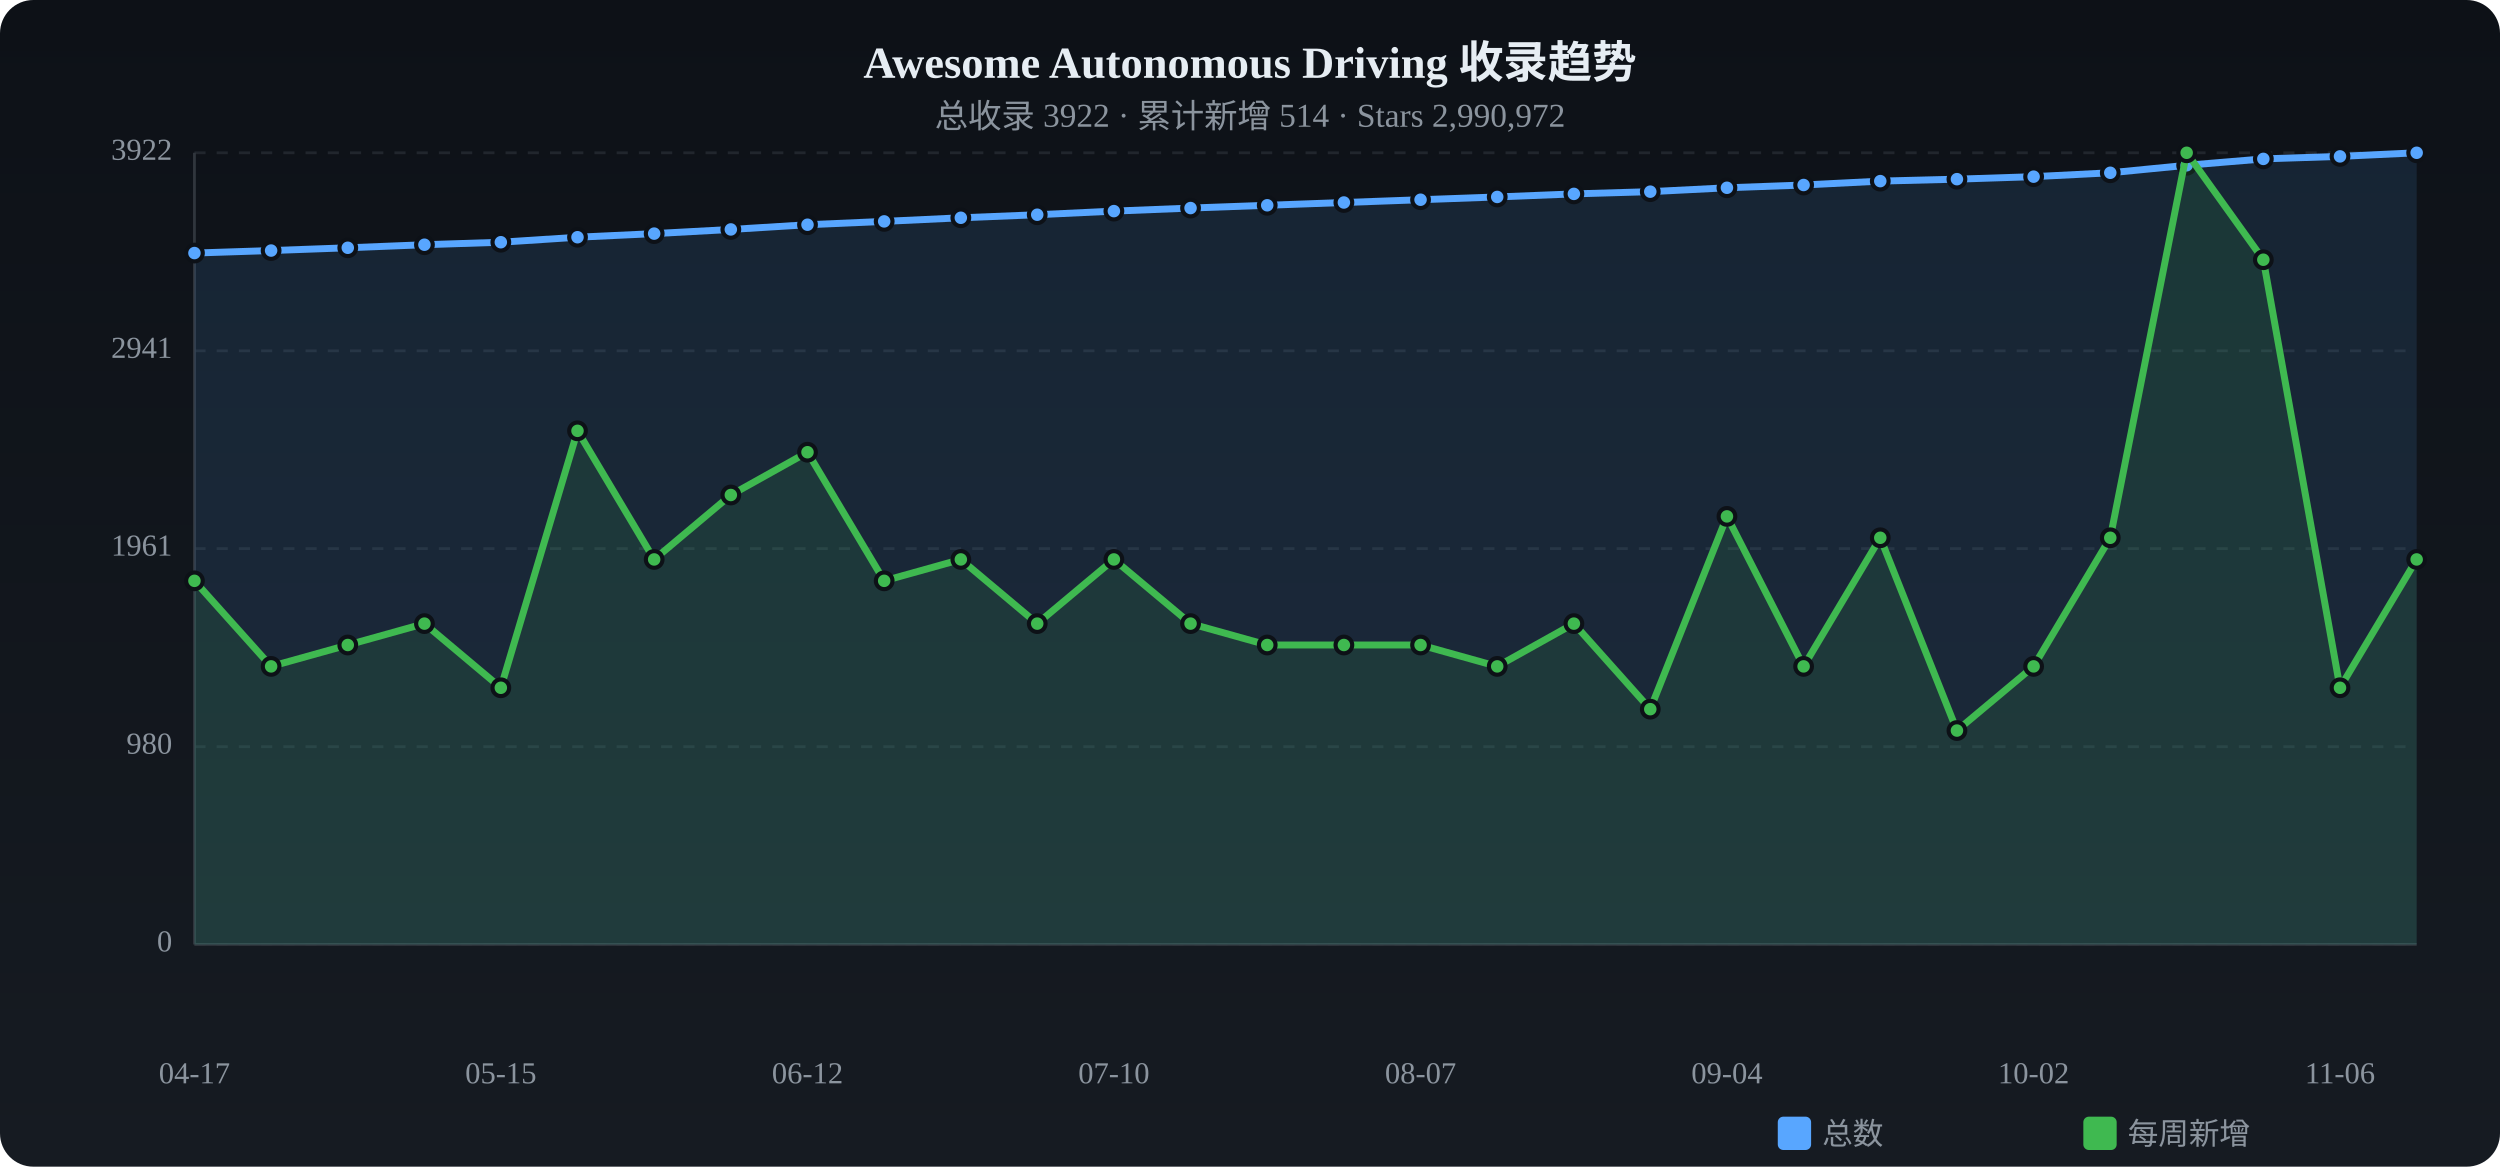
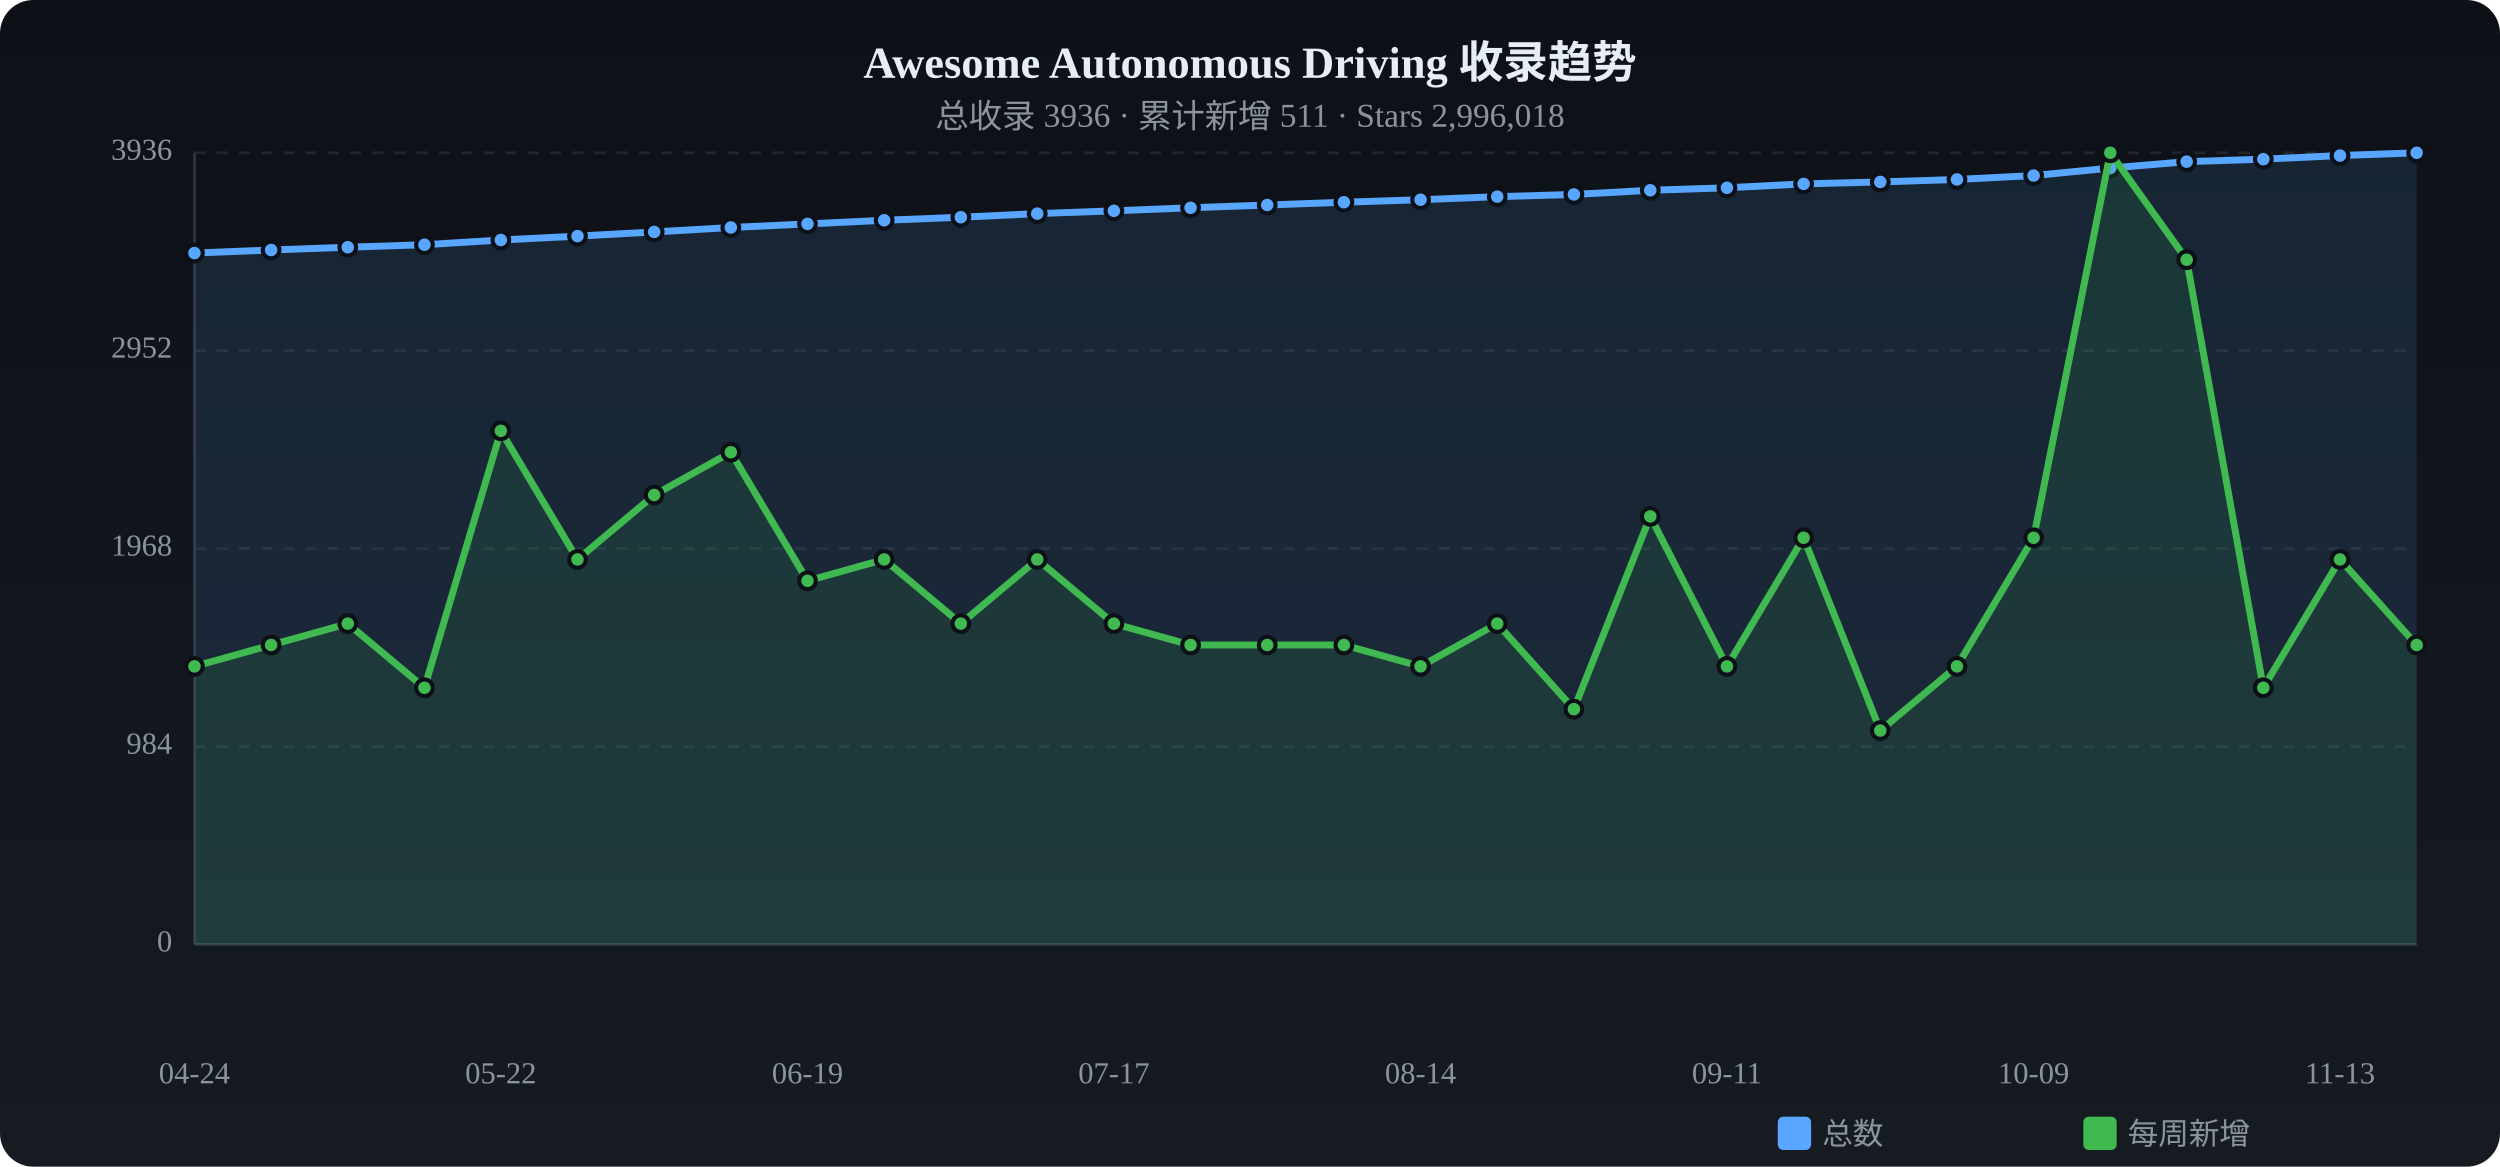
<svg xmlns="http://www.w3.org/2000/svg" viewBox="0 0 900 420" width="900" height="420">
  <defs>
    <linearGradient id="tbg" x1="0%" y1="0%" x2="0%" y2="100%">
      <stop offset="0%" stop-color="#0d1117" />
      <stop offset="100%" stop-color="#161b22" />
    </linearGradient>
  </defs>
  <rect width="900" height="420" rx="12" fill="url(#tbg)" />
  <text x="450.0" y="28" text-anchor="middle" fill="#e6edf3" font-size="16" font-weight="bold">Awesome Autonomous Driving 收录趋势</text>
-   <text x="450.0" y="46" text-anchor="middle" fill="#8b949e" font-size="12">总收录 3922 · 累计新增 514 · Stars 2,990,972</text>
+   <text x="450.0" y="46" text-anchor="middle" fill="#8b949e" font-size="12">总收录 3936 · 累计新增 511 · Stars 2,996,018</text>
  <text x="62" y="340.0" text-anchor="end" fill="#8b949e" font-size="11" dominant-baseline="middle">0</text>
  <line x1="70" y1="340.0" x2="870" y2="340.0" stroke="#21262d" stroke-dasharray="4 4" />
-   <text x="62" y="268.8" text-anchor="end" fill="#8b949e" font-size="11" dominant-baseline="middle">980</text>
+   <text x="62" y="268.8" text-anchor="end" fill="#8b949e" font-size="11" dominant-baseline="middle">984</text>
  <line x1="70" y1="268.8" x2="870" y2="268.8" stroke="#21262d" stroke-dasharray="4 4" />
-   <text x="62" y="197.5" text-anchor="end" fill="#8b949e" font-size="11" dominant-baseline="middle">1961</text>
+   <text x="62" y="197.5" text-anchor="end" fill="#8b949e" font-size="11" dominant-baseline="middle">1968</text>
  <line x1="70" y1="197.5" x2="870" y2="197.5" stroke="#21262d" stroke-dasharray="4 4" />
-   <text x="62" y="126.3" text-anchor="end" fill="#8b949e" font-size="11" dominant-baseline="middle">2941</text>
-   <line x1="70" y1="126.3" x2="870" y2="126.3" stroke="#21262d" stroke-dasharray="4 4" />
-   <text x="62" y="55.0" text-anchor="end" fill="#8b949e" font-size="11" dominant-baseline="middle">3922</text>
+   <text x="62" y="126.2" text-anchor="end" fill="#8b949e" font-size="11" dominant-baseline="middle">2952</text>
+   <line x1="70" y1="126.2" x2="870" y2="126.2" stroke="#21262d" stroke-dasharray="4 4" />
+   <text x="62" y="55.0" text-anchor="end" fill="#8b949e" font-size="11" dominant-baseline="middle">3936</text>
  <line x1="70" y1="55.0" x2="870" y2="55.0" stroke="#21262d" stroke-dasharray="4 4" />
  <line x1="70" y1="55" x2="70" y2="340" stroke="#30363d" />
  <line x1="70" y1="340" x2="870" y2="340" stroke="#30363d" />
-   <path d="M70.0,91.1 L97.6,90.2 L125.2,89.2 L152.8,88.1 L180.3,87.2 L207.9,85.4 L235.5,84.1 L263.1,82.6 L290.7,80.9 L318.3,79.7 L345.9,78.4 L373.4,77.3 L401.0,76.0 L428.6,74.9 L456.2,73.9 L483.8,72.9 L511.4,71.9 L539.0,70.9 L566.6,69.8 L594.1,69.0 L621.7,67.6 L649.3,66.6 L676.9,65.2 L704.5,64.5 L732.1,63.6 L759.7,62.2 L787.2,59.5 L814.8,57.2 L842.4,56.3 L870.0,55.0 L870.0,340 L70.0,340 Z" fill="#58a6ff" opacity="0.12" />
-   <polyline points="70.0,91.1 97.6,90.2 125.2,89.2 152.8,88.1 180.3,87.2 207.9,85.4 235.5,84.1 263.1,82.6 290.7,80.9 318.3,79.7 345.9,78.4 373.4,77.3 401.0,76.0 428.6,74.9 456.2,73.9 483.8,72.9 511.4,71.9 539.0,70.9 566.6,69.8 594.1,69.0 621.7,67.6 649.3,66.6 676.9,65.2 704.5,64.5 732.1,63.6 759.7,62.2 787.2,59.5 814.8,57.2 842.4,56.3 870.0,55.0" fill="none" stroke="#58a6ff" stroke-width="2.5" stroke-linecap="round" stroke-linejoin="round" />
+   <path d="M70.0,91.1 L97.6,90.0 L125.2,89.0 L152.8,88.1 L180.3,86.4 L207.9,85.0 L235.5,83.5 L263.1,81.9 L290.7,80.6 L318.3,79.3 L345.9,78.2 L373.4,76.9 L401.0,75.9 L428.6,74.8 L456.2,73.8 L483.8,72.8 L511.4,71.9 L539.0,70.8 L566.6,70.0 L594.1,68.5 L621.7,67.6 L649.3,66.2 L676.9,65.5 L704.5,64.6 L732.1,63.2 L759.7,60.5 L787.2,58.2 L814.8,57.3 L842.4,56.0 L870.0,55.0 L870.0,340 L70.0,340 Z" fill="#58a6ff" opacity="0.12" />
+   <polyline points="70.0,91.1 97.6,90.0 125.2,89.0 152.8,88.1 180.3,86.4 207.9,85.0 235.5,83.5 263.1,81.9 290.7,80.6 318.3,79.3 345.9,78.2 373.4,76.9 401.0,75.9 428.6,74.8 456.2,73.8 483.8,72.8 511.4,71.9 539.0,70.8 566.6,70.0 594.1,68.5 621.7,67.6 649.3,66.2 676.9,65.5 704.5,64.6 732.1,63.2 759.7,60.5 787.2,58.2 814.8,57.3 842.4,56.0 870.0,55.0" fill="none" stroke="#58a6ff" stroke-width="2.5" stroke-linecap="round" stroke-linejoin="round" />
  <circle cx="70.0" cy="91.1" r="3" fill="#58a6ff" stroke="#0d1117" stroke-width="1.5" />
-   <circle cx="97.6" cy="90.2" r="3" fill="#58a6ff" stroke="#0d1117" stroke-width="1.5" />
-   <circle cx="125.2" cy="89.2" r="3" fill="#58a6ff" stroke="#0d1117" stroke-width="1.5" />
+   <circle cx="97.6" cy="90.0" r="3" fill="#58a6ff" stroke="#0d1117" stroke-width="1.5" />
+   <circle cx="125.2" cy="89.0" r="3" fill="#58a6ff" stroke="#0d1117" stroke-width="1.5" />
  <circle cx="152.8" cy="88.1" r="3" fill="#58a6ff" stroke="#0d1117" stroke-width="1.5" />
-   <circle cx="180.3" cy="87.2" r="3" fill="#58a6ff" stroke="#0d1117" stroke-width="1.5" />
-   <circle cx="207.9" cy="85.4" r="3" fill="#58a6ff" stroke="#0d1117" stroke-width="1.5" />
-   <circle cx="235.5" cy="84.1" r="3" fill="#58a6ff" stroke="#0d1117" stroke-width="1.5" />
-   <circle cx="263.1" cy="82.6" r="3" fill="#58a6ff" stroke="#0d1117" stroke-width="1.5" />
-   <circle cx="290.7" cy="80.9" r="3" fill="#58a6ff" stroke="#0d1117" stroke-width="1.5" />
-   <circle cx="318.3" cy="79.7" r="3" fill="#58a6ff" stroke="#0d1117" stroke-width="1.5" />
-   <circle cx="345.9" cy="78.4" r="3" fill="#58a6ff" stroke="#0d1117" stroke-width="1.5" />
-   <circle cx="373.4" cy="77.3" r="3" fill="#58a6ff" stroke="#0d1117" stroke-width="1.5" />
-   <circle cx="401.0" cy="76.0" r="3" fill="#58a6ff" stroke="#0d1117" stroke-width="1.5" />
-   <circle cx="428.6" cy="74.9" r="3" fill="#58a6ff" stroke="#0d1117" stroke-width="1.5" />
-   <circle cx="456.2" cy="73.9" r="3" fill="#58a6ff" stroke="#0d1117" stroke-width="1.5" />
-   <circle cx="483.8" cy="72.9" r="3" fill="#58a6ff" stroke="#0d1117" stroke-width="1.5" />
+   <circle cx="180.3" cy="86.4" r="3" fill="#58a6ff" stroke="#0d1117" stroke-width="1.5" />
+   <circle cx="207.9" cy="85.0" r="3" fill="#58a6ff" stroke="#0d1117" stroke-width="1.5" />
+   <circle cx="235.5" cy="83.5" r="3" fill="#58a6ff" stroke="#0d1117" stroke-width="1.5" />
+   <circle cx="263.1" cy="81.9" r="3" fill="#58a6ff" stroke="#0d1117" stroke-width="1.5" />
+   <circle cx="290.7" cy="80.6" r="3" fill="#58a6ff" stroke="#0d1117" stroke-width="1.5" />
+   <circle cx="318.3" cy="79.3" r="3" fill="#58a6ff" stroke="#0d1117" stroke-width="1.5" />
+   <circle cx="345.9" cy="78.2" r="3" fill="#58a6ff" stroke="#0d1117" stroke-width="1.5" />
+   <circle cx="373.4" cy="76.9" r="3" fill="#58a6ff" stroke="#0d1117" stroke-width="1.5" />
+   <circle cx="401.0" cy="75.9" r="3" fill="#58a6ff" stroke="#0d1117" stroke-width="1.5" />
+   <circle cx="428.6" cy="74.8" r="3" fill="#58a6ff" stroke="#0d1117" stroke-width="1.5" />
+   <circle cx="456.2" cy="73.8" r="3" fill="#58a6ff" stroke="#0d1117" stroke-width="1.5" />
+   <circle cx="483.8" cy="72.8" r="3" fill="#58a6ff" stroke="#0d1117" stroke-width="1.5" />
  <circle cx="511.4" cy="71.9" r="3" fill="#58a6ff" stroke="#0d1117" stroke-width="1.5" />
-   <circle cx="539.0" cy="70.9" r="3" fill="#58a6ff" stroke="#0d1117" stroke-width="1.5" />
-   <circle cx="566.6" cy="69.8" r="3" fill="#58a6ff" stroke="#0d1117" stroke-width="1.5" />
-   <circle cx="594.1" cy="69.0" r="3" fill="#58a6ff" stroke="#0d1117" stroke-width="1.5" />
+   <circle cx="539.0" cy="70.8" r="3" fill="#58a6ff" stroke="#0d1117" stroke-width="1.5" />
+   <circle cx="566.6" cy="70.0" r="3" fill="#58a6ff" stroke="#0d1117" stroke-width="1.5" />
+   <circle cx="594.1" cy="68.5" r="3" fill="#58a6ff" stroke="#0d1117" stroke-width="1.5" />
  <circle cx="621.7" cy="67.6" r="3" fill="#58a6ff" stroke="#0d1117" stroke-width="1.5" />
-   <circle cx="649.3" cy="66.6" r="3" fill="#58a6ff" stroke="#0d1117" stroke-width="1.5" />
-   <circle cx="676.9" cy="65.2" r="3" fill="#58a6ff" stroke="#0d1117" stroke-width="1.5" />
-   <circle cx="704.5" cy="64.5" r="3" fill="#58a6ff" stroke="#0d1117" stroke-width="1.5" />
-   <circle cx="732.1" cy="63.6" r="3" fill="#58a6ff" stroke="#0d1117" stroke-width="1.5" />
-   <circle cx="759.7" cy="62.2" r="3" fill="#58a6ff" stroke="#0d1117" stroke-width="1.5" />
-   <circle cx="787.2" cy="59.5" r="3" fill="#58a6ff" stroke="#0d1117" stroke-width="1.5" />
-   <circle cx="814.8" cy="57.2" r="3" fill="#58a6ff" stroke="#0d1117" stroke-width="1.5" />
-   <circle cx="842.4" cy="56.3" r="3" fill="#58a6ff" stroke="#0d1117" stroke-width="1.5" />
+   <circle cx="649.3" cy="66.2" r="3" fill="#58a6ff" stroke="#0d1117" stroke-width="1.5" />
+   <circle cx="676.9" cy="65.5" r="3" fill="#58a6ff" stroke="#0d1117" stroke-width="1.5" />
+   <circle cx="704.5" cy="64.6" r="3" fill="#58a6ff" stroke="#0d1117" stroke-width="1.5" />
+   <circle cx="732.1" cy="63.2" r="3" fill="#58a6ff" stroke="#0d1117" stroke-width="1.5" />
+   <circle cx="759.7" cy="60.5" r="3" fill="#58a6ff" stroke="#0d1117" stroke-width="1.5" />
+   <circle cx="787.2" cy="58.2" r="3" fill="#58a6ff" stroke="#0d1117" stroke-width="1.5" />
+   <circle cx="814.8" cy="57.3" r="3" fill="#58a6ff" stroke="#0d1117" stroke-width="1.5" />
+   <circle cx="842.4" cy="56.0" r="3" fill="#58a6ff" stroke="#0d1117" stroke-width="1.5" />
  <circle cx="870.0" cy="55.0" r="3" fill="#58a6ff" stroke="#0d1117" stroke-width="1.5" />
-   <path d="M70.0,209.1 L97.6,239.9 L125.2,232.2 L152.8,224.5 L180.3,247.6 L207.9,155.1 L235.5,201.4 L263.1,178.2 L290.7,162.8 L318.3,209.1 L345.9,201.4 L373.4,224.5 L401.0,201.4 L428.6,224.5 L456.2,232.2 L483.8,232.2 L511.4,232.2 L539.0,239.9 L566.6,224.5 L594.1,255.3 L621.7,185.9 L649.3,239.9 L676.9,193.6 L704.5,263.0 L732.1,239.9 L759.7,193.6 L787.2,55.0 L814.8,93.5 L842.4,247.6 L870.0,201.4 L870.0,340 L70.0,340 Z" fill="#3fb950" opacity="0.12" />
-   <polyline points="70.0,209.1 97.6,239.9 125.2,232.2 152.8,224.5 180.3,247.6 207.9,155.1 235.5,201.4 263.1,178.2 290.7,162.8 318.3,209.1 345.9,201.4 373.4,224.5 401.0,201.4 428.6,224.5 456.2,232.2 483.8,232.2 511.4,232.2 539.0,239.9 566.6,224.5 594.1,255.3 621.7,185.9 649.3,239.9 676.9,193.6 704.5,263.0 732.1,239.9 759.7,193.6 787.2,55.0 814.8,93.5 842.4,247.6 870.0,201.4" fill="none" stroke="#3fb950" stroke-width="2.5" stroke-linecap="round" stroke-linejoin="round" />
-   <circle cx="70.0" cy="209.1" r="3" fill="#3fb950" stroke="#0d1117" stroke-width="1.5" />
-   <circle cx="97.6" cy="239.9" r="3" fill="#3fb950" stroke="#0d1117" stroke-width="1.5" />
-   <circle cx="125.2" cy="232.2" r="3" fill="#3fb950" stroke="#0d1117" stroke-width="1.5" />
-   <circle cx="152.8" cy="224.5" r="3" fill="#3fb950" stroke="#0d1117" stroke-width="1.5" />
-   <circle cx="180.3" cy="247.6" r="3" fill="#3fb950" stroke="#0d1117" stroke-width="1.5" />
-   <circle cx="207.9" cy="155.1" r="3" fill="#3fb950" stroke="#0d1117" stroke-width="1.5" />
-   <circle cx="235.5" cy="201.4" r="3" fill="#3fb950" stroke="#0d1117" stroke-width="1.5" />
-   <circle cx="263.1" cy="178.2" r="3" fill="#3fb950" stroke="#0d1117" stroke-width="1.5" />
-   <circle cx="290.7" cy="162.8" r="3" fill="#3fb950" stroke="#0d1117" stroke-width="1.5" />
-   <circle cx="318.3" cy="209.1" r="3" fill="#3fb950" stroke="#0d1117" stroke-width="1.5" />
-   <circle cx="345.9" cy="201.4" r="3" fill="#3fb950" stroke="#0d1117" stroke-width="1.5" />
-   <circle cx="373.4" cy="224.5" r="3" fill="#3fb950" stroke="#0d1117" stroke-width="1.5" />
-   <circle cx="401.0" cy="201.4" r="3" fill="#3fb950" stroke="#0d1117" stroke-width="1.5" />
-   <circle cx="428.6" cy="224.5" r="3" fill="#3fb950" stroke="#0d1117" stroke-width="1.5" />
+   <path d="M70.0,239.9 L97.6,232.2 L125.2,224.5 L152.8,247.6 L180.3,155.1 L207.9,201.4 L235.5,178.2 L263.1,162.8 L290.7,209.1 L318.3,201.4 L345.9,224.5 L373.4,201.4 L401.0,224.5 L428.6,232.2 L456.2,232.2 L483.8,232.2 L511.4,239.9 L539.0,224.5 L566.6,255.3 L594.1,185.9 L621.7,239.9 L649.3,193.6 L676.9,263.0 L704.5,239.9 L732.1,193.6 L759.7,55.0 L787.2,93.5 L814.8,247.6 L842.4,201.4 L870.0,232.2 L870.0,340 L70.0,340 Z" fill="#3fb950" opacity="0.12" />
+   <polyline points="70.0,239.9 97.6,232.2 125.2,224.5 152.8,247.6 180.3,155.1 207.9,201.4 235.5,178.2 263.1,162.8 290.7,209.1 318.3,201.4 345.9,224.5 373.4,201.4 401.0,224.5 428.6,232.2 456.2,232.2 483.8,232.2 511.4,239.9 539.0,224.5 566.6,255.3 594.1,185.9 621.7,239.9 649.3,193.6 676.9,263.0 704.5,239.9 732.1,193.6 759.7,55.0 787.2,93.5 814.8,247.6 842.4,201.4 870.0,232.2" fill="none" stroke="#3fb950" stroke-width="2.5" stroke-linecap="round" stroke-linejoin="round" />
+   <circle cx="70.0" cy="239.9" r="3" fill="#3fb950" stroke="#0d1117" stroke-width="1.5" />
+   <circle cx="97.6" cy="232.2" r="3" fill="#3fb950" stroke="#0d1117" stroke-width="1.5" />
+   <circle cx="125.2" cy="224.5" r="3" fill="#3fb950" stroke="#0d1117" stroke-width="1.5" />
+   <circle cx="152.8" cy="247.6" r="3" fill="#3fb950" stroke="#0d1117" stroke-width="1.5" />
+   <circle cx="180.3" cy="155.1" r="3" fill="#3fb950" stroke="#0d1117" stroke-width="1.5" />
+   <circle cx="207.9" cy="201.4" r="3" fill="#3fb950" stroke="#0d1117" stroke-width="1.5" />
+   <circle cx="235.5" cy="178.2" r="3" fill="#3fb950" stroke="#0d1117" stroke-width="1.5" />
+   <circle cx="263.1" cy="162.8" r="3" fill="#3fb950" stroke="#0d1117" stroke-width="1.5" />
+   <circle cx="290.7" cy="209.1" r="3" fill="#3fb950" stroke="#0d1117" stroke-width="1.5" />
+   <circle cx="318.3" cy="201.4" r="3" fill="#3fb950" stroke="#0d1117" stroke-width="1.5" />
+   <circle cx="345.9" cy="224.5" r="3" fill="#3fb950" stroke="#0d1117" stroke-width="1.5" />
+   <circle cx="373.4" cy="201.4" r="3" fill="#3fb950" stroke="#0d1117" stroke-width="1.5" />
+   <circle cx="401.0" cy="224.5" r="3" fill="#3fb950" stroke="#0d1117" stroke-width="1.5" />
+   <circle cx="428.6" cy="232.2" r="3" fill="#3fb950" stroke="#0d1117" stroke-width="1.5" />
  <circle cx="456.2" cy="232.2" r="3" fill="#3fb950" stroke="#0d1117" stroke-width="1.5" />
  <circle cx="483.8" cy="232.2" r="3" fill="#3fb950" stroke="#0d1117" stroke-width="1.5" />
-   <circle cx="511.4" cy="232.2" r="3" fill="#3fb950" stroke="#0d1117" stroke-width="1.5" />
-   <circle cx="539.0" cy="239.9" r="3" fill="#3fb950" stroke="#0d1117" stroke-width="1.5" />
-   <circle cx="566.6" cy="224.5" r="3" fill="#3fb950" stroke="#0d1117" stroke-width="1.5" />
-   <circle cx="594.1" cy="255.3" r="3" fill="#3fb950" stroke="#0d1117" stroke-width="1.5" />
-   <circle cx="621.7" cy="185.9" r="3" fill="#3fb950" stroke="#0d1117" stroke-width="1.5" />
-   <circle cx="649.3" cy="239.9" r="3" fill="#3fb950" stroke="#0d1117" stroke-width="1.5" />
-   <circle cx="676.9" cy="193.6" r="3" fill="#3fb950" stroke="#0d1117" stroke-width="1.5" />
-   <circle cx="704.5" cy="263.0" r="3" fill="#3fb950" stroke="#0d1117" stroke-width="1.5" />
-   <circle cx="732.1" cy="239.9" r="3" fill="#3fb950" stroke="#0d1117" stroke-width="1.5" />
-   <circle cx="759.7" cy="193.6" r="3" fill="#3fb950" stroke="#0d1117" stroke-width="1.5" />
-   <circle cx="787.2" cy="55.0" r="3" fill="#3fb950" stroke="#0d1117" stroke-width="1.5" />
-   <circle cx="814.8" cy="93.5" r="3" fill="#3fb950" stroke="#0d1117" stroke-width="1.5" />
-   <circle cx="842.4" cy="247.6" r="3" fill="#3fb950" stroke="#0d1117" stroke-width="1.5" />
-   <circle cx="870.0" cy="201.4" r="3" fill="#3fb950" stroke="#0d1117" stroke-width="1.5" />
-   <text x="70.0" y="390" text-anchor="middle" fill="#8b949e" font-size="11">04-17</text>
-   <text x="180.3" y="390" text-anchor="middle" fill="#8b949e" font-size="11">05-15</text>
-   <text x="290.7" y="390" text-anchor="middle" fill="#8b949e" font-size="11">06-12</text>
-   <text x="401.0" y="390" text-anchor="middle" fill="#8b949e" font-size="11">07-10</text>
-   <text x="511.4" y="390" text-anchor="middle" fill="#8b949e" font-size="11">08-07</text>
-   <text x="621.7" y="390" text-anchor="middle" fill="#8b949e" font-size="11">09-04</text>
-   <text x="732.1" y="390" text-anchor="middle" fill="#8b949e" font-size="11">10-02</text>
-   <text x="842.4" y="390" text-anchor="middle" fill="#8b949e" font-size="11">11-06</text>
+   <circle cx="511.4" cy="239.9" r="3" fill="#3fb950" stroke="#0d1117" stroke-width="1.5" />
+   <circle cx="539.0" cy="224.5" r="3" fill="#3fb950" stroke="#0d1117" stroke-width="1.5" />
+   <circle cx="566.6" cy="255.3" r="3" fill="#3fb950" stroke="#0d1117" stroke-width="1.5" />
+   <circle cx="594.1" cy="185.9" r="3" fill="#3fb950" stroke="#0d1117" stroke-width="1.5" />
+   <circle cx="621.7" cy="239.9" r="3" fill="#3fb950" stroke="#0d1117" stroke-width="1.5" />
+   <circle cx="649.3" cy="193.6" r="3" fill="#3fb950" stroke="#0d1117" stroke-width="1.5" />
+   <circle cx="676.9" cy="263.0" r="3" fill="#3fb950" stroke="#0d1117" stroke-width="1.5" />
+   <circle cx="704.5" cy="239.9" r="3" fill="#3fb950" stroke="#0d1117" stroke-width="1.5" />
+   <circle cx="732.1" cy="193.6" r="3" fill="#3fb950" stroke="#0d1117" stroke-width="1.5" />
+   <circle cx="759.7" cy="55.0" r="3" fill="#3fb950" stroke="#0d1117" stroke-width="1.5" />
+   <circle cx="787.2" cy="93.5" r="3" fill="#3fb950" stroke="#0d1117" stroke-width="1.5" />
+   <circle cx="814.8" cy="247.6" r="3" fill="#3fb950" stroke="#0d1117" stroke-width="1.5" />
+   <circle cx="842.4" cy="201.4" r="3" fill="#3fb950" stroke="#0d1117" stroke-width="1.5" />
+   <circle cx="870.0" cy="232.2" r="3" fill="#3fb950" stroke="#0d1117" stroke-width="1.5" />
+   <text x="70.0" y="390" text-anchor="middle" fill="#8b949e" font-size="11">04-24</text>
+   <text x="180.3" y="390" text-anchor="middle" fill="#8b949e" font-size="11">05-22</text>
+   <text x="290.7" y="390" text-anchor="middle" fill="#8b949e" font-size="11">06-19</text>
+   <text x="401.0" y="390" text-anchor="middle" fill="#8b949e" font-size="11">07-17</text>
+   <text x="511.4" y="390" text-anchor="middle" fill="#8b949e" font-size="11">08-14</text>
+   <text x="621.7" y="390" text-anchor="middle" fill="#8b949e" font-size="11">09-11</text>
+   <text x="732.1" y="390" text-anchor="middle" fill="#8b949e" font-size="11">10-09</text>
+   <text x="842.4" y="390" text-anchor="middle" fill="#8b949e" font-size="11">11-13</text>
  <rect x="640" y="402" width="12" height="12" rx="2" fill="#58a6ff" />
  <text x="656" y="412" fill="#8b949e" font-size="11">总数</text>
  <rect x="750" y="402" width="12" height="12" rx="2" fill="#3fb950" />
  <text x="766" y="412" fill="#8b949e" font-size="11">每周新增</text>
</svg>
